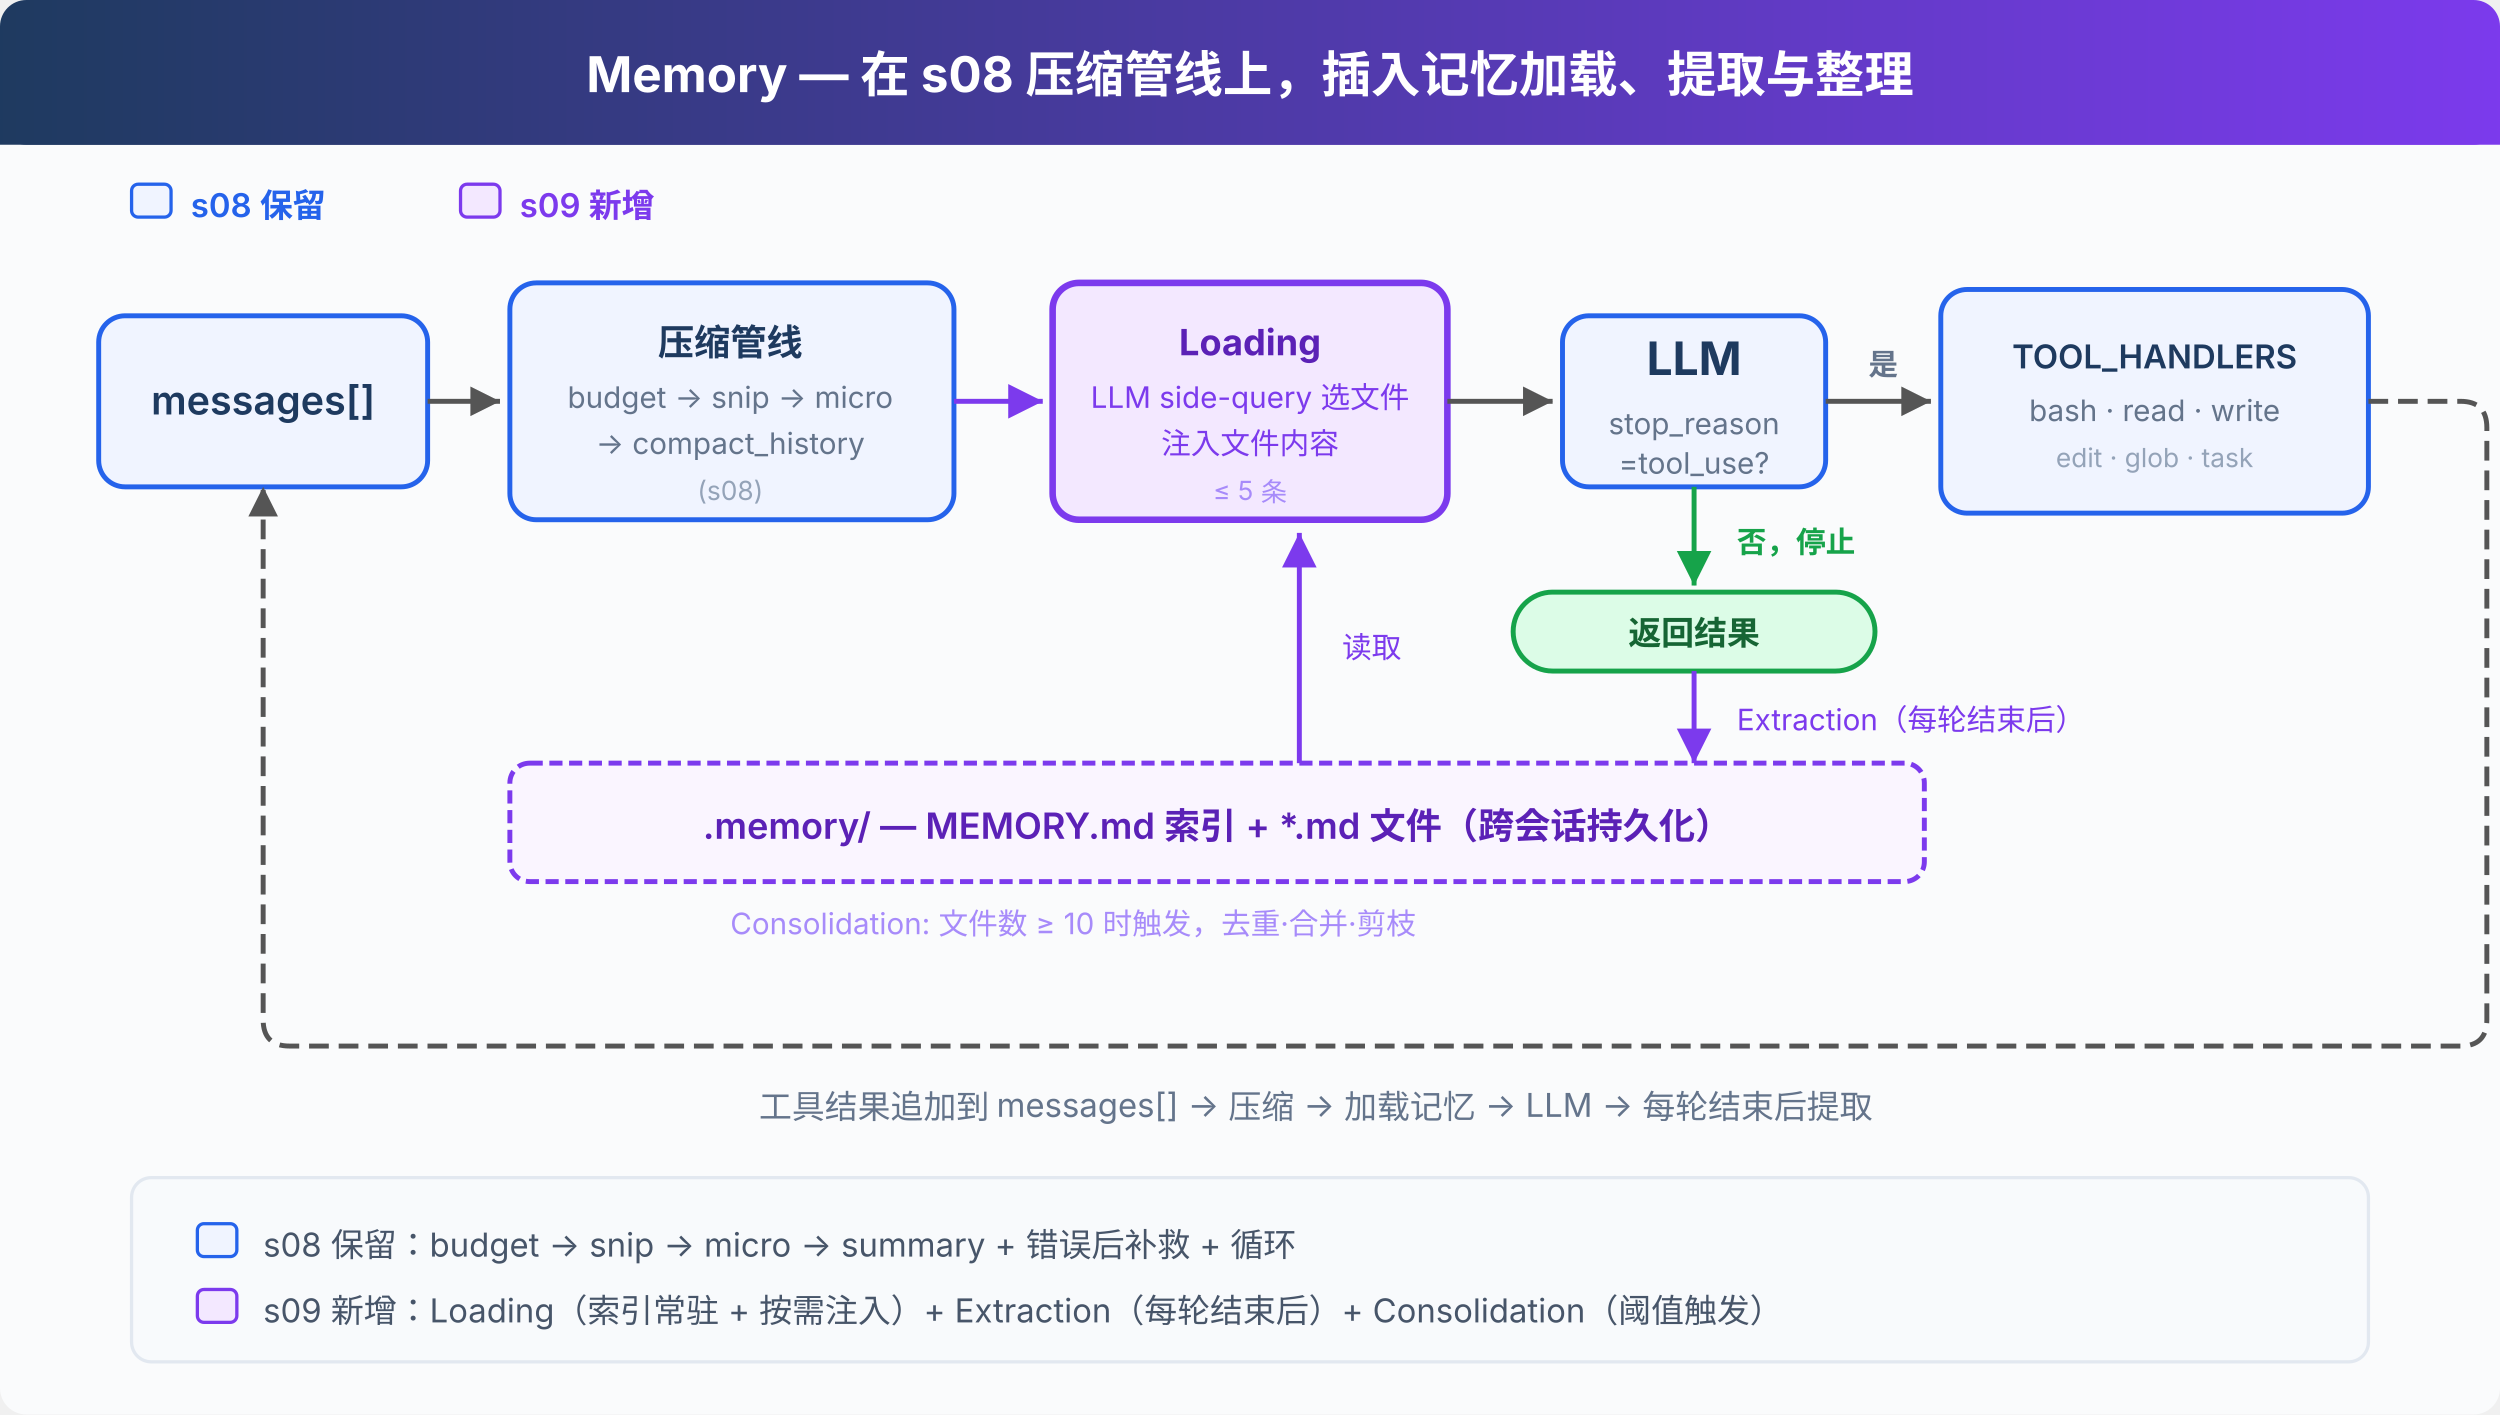
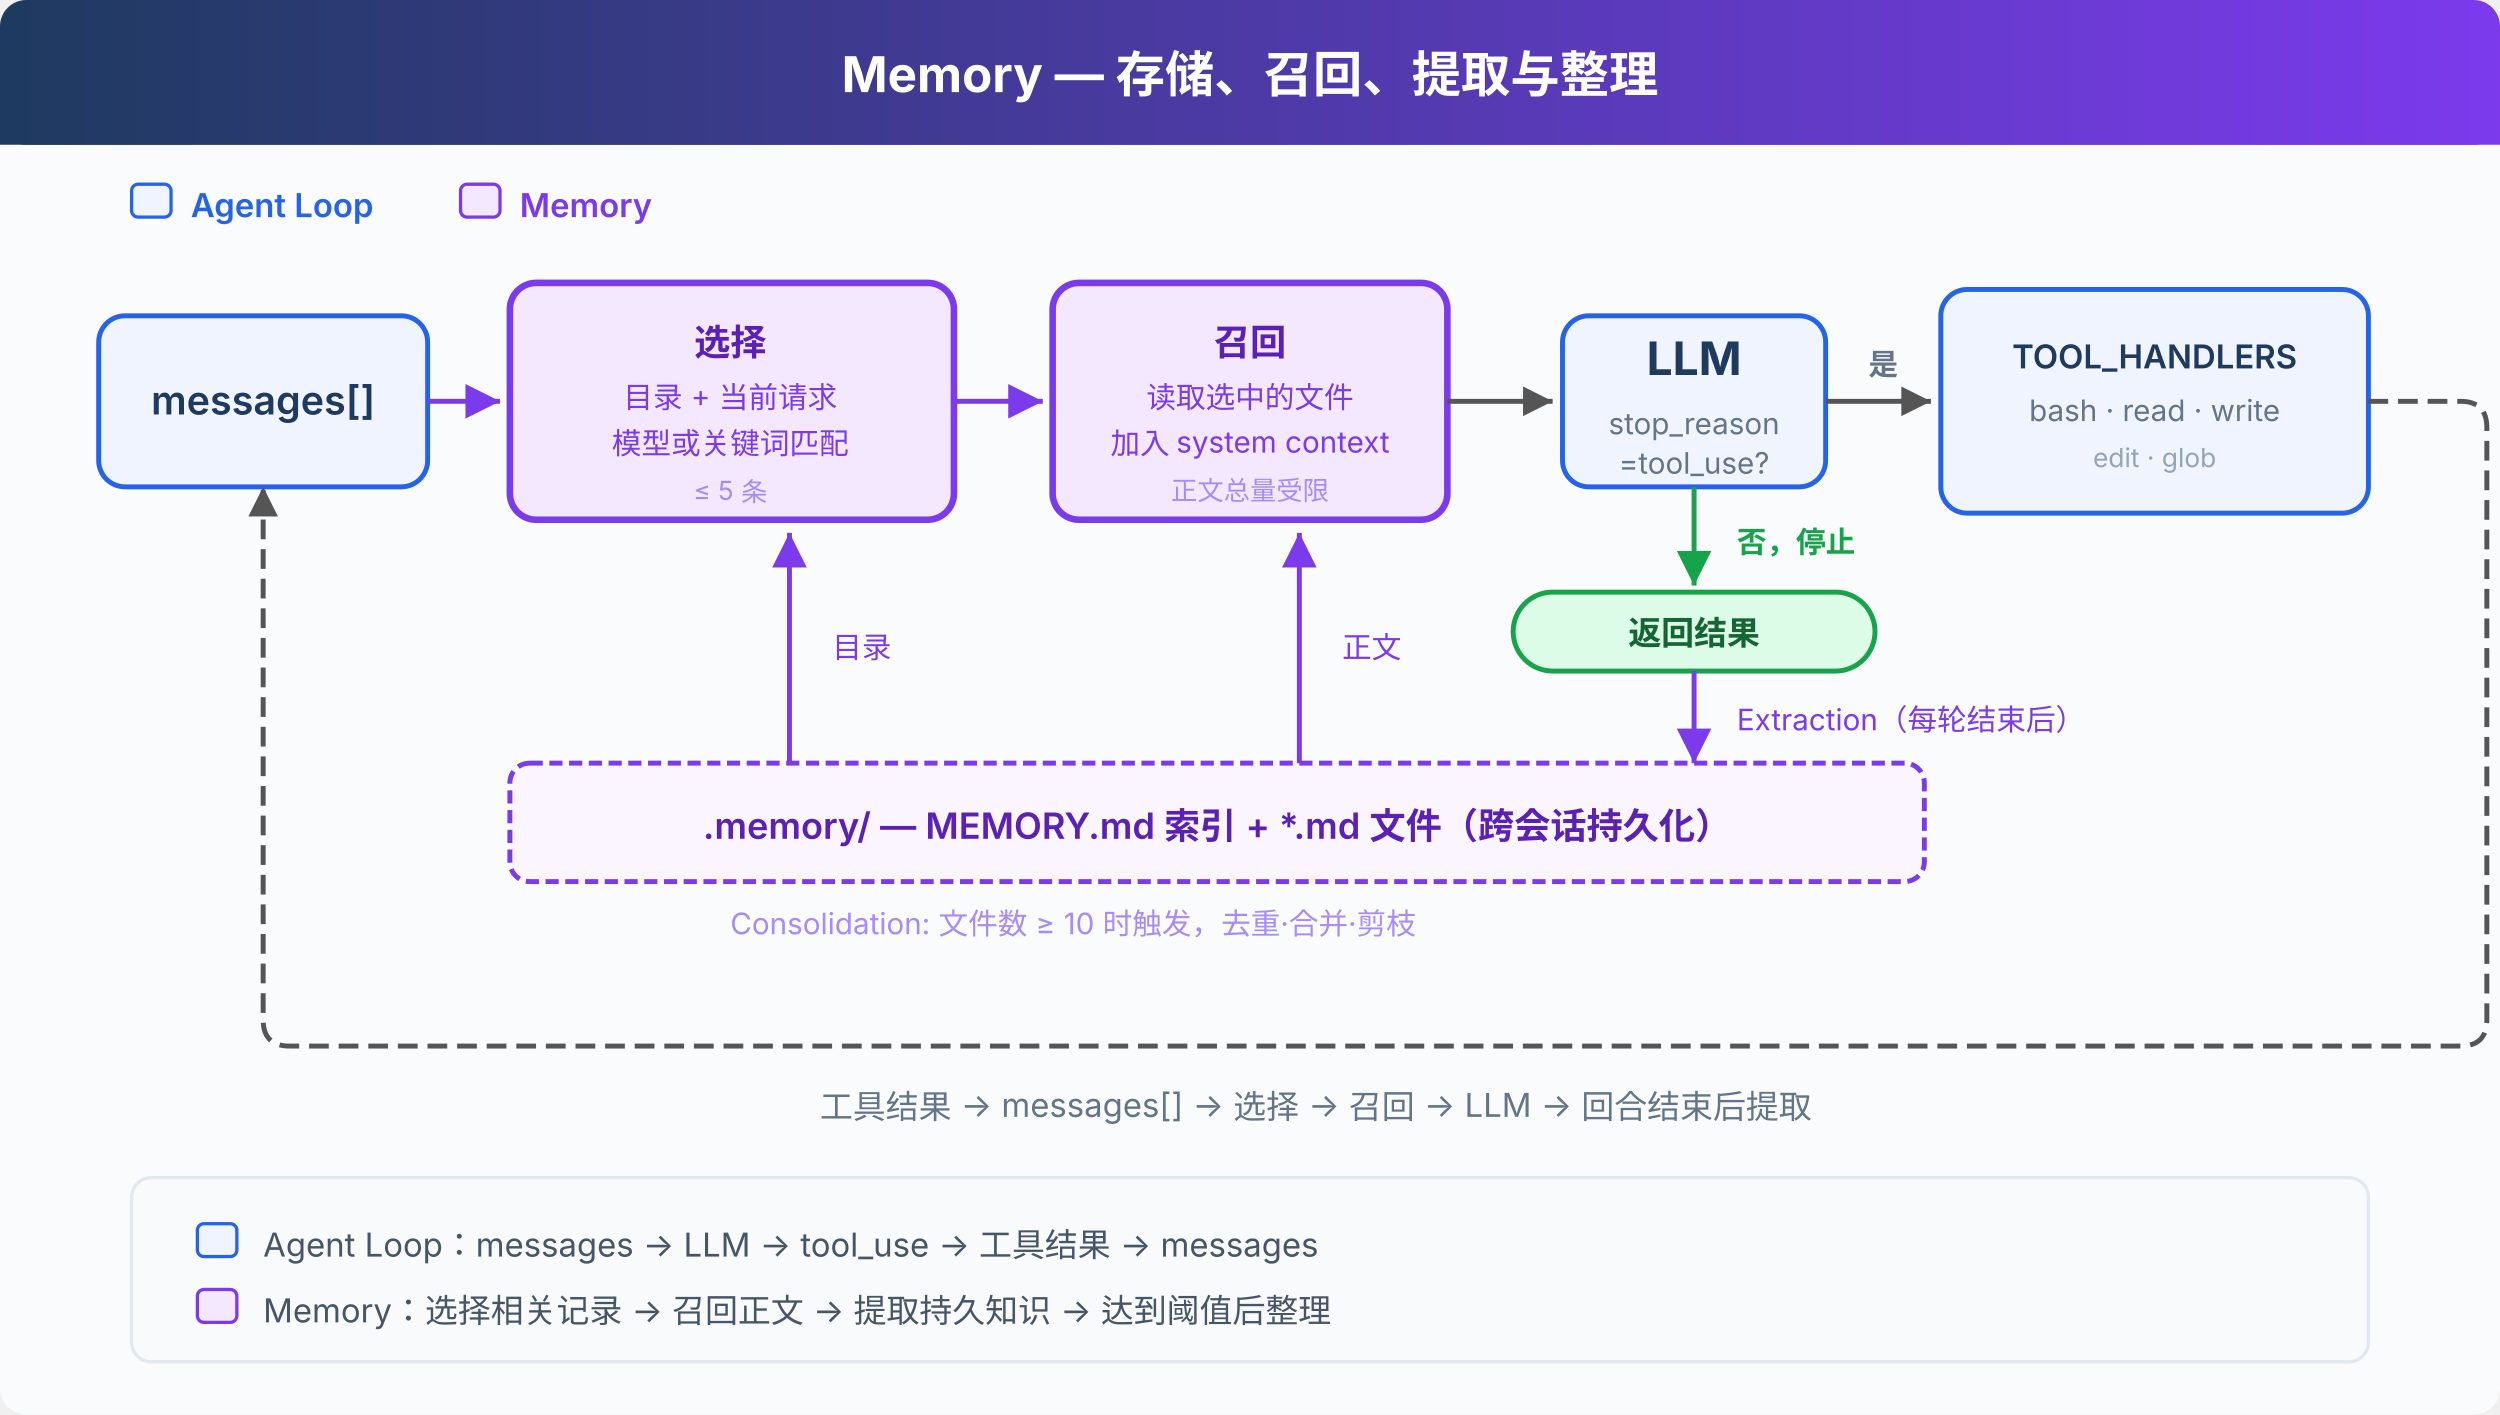
<svg xmlns="http://www.w3.org/2000/svg" viewBox="0 0 760 430" font-family="system-ui, -apple-system, sans-serif">
  <defs>
    <linearGradient id="header" x1="0" y1="0" x2="1" y2="0">
      <stop offset="0%" stop-color="#1e3a5f" />
      <stop offset="100%" stop-color="#7c3aed" />
    </linearGradient>
    <marker id="arrow" viewBox="0 0 10 10" refX="10" refY="5" markerWidth="6" markerHeight="6" orient="auto-start-reverse">
      <path d="M 0 0 L 10 5 L 0 10 z" fill="#555" />
    </marker>
    <marker id="arrow-purple" viewBox="0 0 10 10" refX="10" refY="5" markerWidth="7" markerHeight="7" orient="auto-start-reverse">
      <path d="M 0 0 L 10 5 L 0 10 z" fill="#7c3aed" />
    </marker>
    <marker id="arrow-green" viewBox="0 0 10 10" refX="10" refY="5" markerWidth="7" markerHeight="7" orient="auto-start-reverse">
      <path d="M 0 0 L 10 5 L 0 10 z" fill="#16a34a" />
    </marker>
  </defs>
  <rect width="760" height="430" fill="#fafbfc" rx="8" />
  <rect x="0" y="0" width="760" height="44" fill="url(#header)" rx="8" />
  <rect x="0" y="36" width="760" height="8" fill="url(#header)" />
-   <text x="380" y="28" fill="#fff" font-size="15" font-weight="700" text-anchor="middle">Memory — 在 s08 压缩管线上，插入记忆加载、提取与整理</text>
+   <text x="380" y="28" fill="#fff" font-size="15" font-weight="700" text-anchor="middle">Memory — 存储、召回、提取与整理</text>
  <rect x="40" y="56" width="12" height="10" rx="2" fill="#f0f4ff" stroke="#2563eb" stroke-width="1" />
-   <text x="58" y="66" fill="#2563eb" font-size="10" font-weight="600">s08 保留</text>
+   <text x="58" y="66" fill="#2563eb" font-size="10" font-weight="600">Agent Loop</text>
  <rect x="140" y="56" width="12" height="10" rx="2" fill="#f3e8ff" stroke="#7c3aed" stroke-width="1" />
-   <text x="158" y="66" fill="#7c3aed" font-size="10" font-weight="600">s09 新增</text>
+   <text x="158" y="66" fill="#7c3aed" font-size="10" font-weight="600">Memory</text>
  <rect x="30" y="96" width="100" height="52" rx="8" fill="#f0f4ff" stroke="#2563eb" stroke-width="1.5" />
  <text x="80" y="126" fill="#1e3a5f" font-size="12" font-weight="600" text-anchor="middle">messages[]</text>
-   <line x1="130" y1="122" x2="152" y2="122" stroke="#555" stroke-width="1.5" marker-end="url(#arrow)" />
-   <rect x="155" y="86" width="135" height="72" rx="8" fill="#f0f4ff" stroke="#2563eb" stroke-width="1.5" />
-   <text x="222" y="108" fill="#1e3a5f" font-size="11" font-weight="700" text-anchor="middle">压缩管线</text>
-   <text x="222" y="124" fill="#64748b" font-size="9" text-anchor="middle">budget → snip → micro</text>
-   <text x="222" y="138" fill="#64748b" font-size="9" text-anchor="middle">→ compact_history</text>
-   <text x="222" y="152" fill="#94a3b8" font-size="8" text-anchor="middle">(s08)</text>
+   <line x1="130" y1="122" x2="152" y2="122" stroke="#7c3aed" stroke-width="1.5" marker-end="url(#arrow-purple)" />
+   <rect x="155" y="86" width="135" height="72" rx="8" fill="#f3e8ff" stroke="#7c3aed" stroke-width="2" />
+   <text x="222" y="108" fill="#5b21b6" font-size="11" font-weight="700" text-anchor="middle">选择</text>
+   <text x="222" y="124" fill="#7c3aed" font-size="9" text-anchor="middle">目录 + 当前请求</text>
+   <text x="222" y="138" fill="#7c3aed" font-size="9" text-anchor="middle">模型或关键词匹配</text>
+   <text x="222" y="152" fill="#a78bfa" font-size="8" text-anchor="middle">≤ 5 条</text>
  <line x1="290" y1="122" x2="317" y2="122" stroke="#7c3aed" stroke-width="1.5" marker-end="url(#arrow-purple)" />
  <rect x="320" y="86" width="120" height="72" rx="8" fill="#f3e8ff" stroke="#7c3aed" stroke-width="2" />
-   <text x="380" y="108" fill="#5b21b6" font-size="11" font-weight="700" text-anchor="middle">Loading</text>
-   <text x="380" y="124" fill="#7c3aed" font-size="9" text-anchor="middle">LLM side-query 选文件</text>
-   <text x="380" y="138" fill="#7c3aed" font-size="9" text-anchor="middle">注入文件内容</text>
-   <text x="380" y="152" fill="#a78bfa" font-size="8" text-anchor="middle">≤ 5 条</text>
+   <text x="380" y="108" fill="#5b21b6" font-size="11" font-weight="700" text-anchor="middle">召回</text>
+   <text x="380" y="124" fill="#7c3aed" font-size="9" text-anchor="middle">读取选中的文件</text>
+   <text x="380" y="138" fill="#7c3aed" font-size="9" text-anchor="middle">加入 system context</text>
+   <text x="380" y="152" fill="#a78bfa" font-size="8" text-anchor="middle">正文总量受限</text>
  <line x1="440" y1="122" x2="472" y2="122" stroke="#555" stroke-width="1.5" marker-end="url(#arrow)" />
  <rect x="475" y="96" width="80" height="52" rx="8" fill="#f0f4ff" stroke="#2563eb" stroke-width="1.5" />
  <text x="515" y="114" fill="#1e3a5f" font-size="14" font-weight="700" text-anchor="middle">LLM</text>
  <text x="515" y="132" fill="#64748b" font-size="9" text-anchor="middle">stop_reason</text>
  <text x="515" y="144" fill="#64748b" font-size="9" text-anchor="middle">=tool_use?</text>
  <line x1="515" y1="148" x2="515" y2="178" stroke="#16a34a" stroke-width="1.5" marker-end="url(#arrow-green)" />
  <text x="528" y="168" fill="#16a34a" font-size="9" font-weight="600">否，停止</text>
  <rect x="460" y="180" width="110" height="24" rx="12" fill="#dcfce7" stroke="#16a34a" stroke-width="1.5" />
  <text x="515" y="196" fill="#166534" font-size="10" font-weight="600" text-anchor="middle">返回结果</text>
  <line x1="555" y1="122" x2="587" y2="122" stroke="#555" stroke-width="1.5" marker-end="url(#arrow)" />
  <text x="568" y="114" fill="#64748b" font-size="9" font-weight="600">是</text>
  <rect x="590" y="88" width="130" height="68" rx="8" fill="#f0f4ff" stroke="#2563eb" stroke-width="1.5" />
  <text x="655" y="112" fill="#1e3a5f" font-size="10" font-weight="600" text-anchor="middle">TOOL_HANDLERS</text>
  <text x="655" y="128" fill="#64748b" font-size="9" text-anchor="middle">bash · read · write</text>
-   <text x="655" y="142" fill="#94a3b8" font-size="8" text-anchor="middle">edit · glob · task</text>
+   <text x="655" y="142" fill="#94a3b8" font-size="8" text-anchor="middle">edit · glob</text>
  <rect x="155" y="232" width="430" height="36" rx="6" fill="#faf5ff" stroke="#7c3aed" stroke-width="1.5" stroke-dasharray="4,2" />
  <text x="370" y="255" fill="#5b21b6" font-size="11" font-weight="600" text-anchor="middle">.memory/ — MEMORY.md 索引 + *.md 文件（跨会话持久化）</text>
+   <path d="M 240 232 L 240 162" fill="none" stroke="#7c3aed" stroke-width="1.5" marker-end="url(#arrow-purple)" />
+   <text x="253" y="200" fill="#7c3aed" font-size="9">目录</text>
  <path d="M 395 232 L 395 162" fill="none" stroke="#7c3aed" stroke-width="1.5" marker-end="url(#arrow-purple)" />
-   <text x="408" y="200" fill="#7c3aed" font-size="9">读取</text>
+   <text x="408" y="200" fill="#7c3aed" font-size="9">正文</text>
  <path d="M 515 204 L 515 232" fill="none" stroke="#7c3aed" stroke-width="1.5" marker-end="url(#arrow-purple)" />
  <text x="528" y="222" fill="#7c3aed" font-size="9">Extraction（每轮结束后）</text>
  <text x="222" y="284" fill="#a78bfa" font-size="9">Consolidation: 文件数 ≥ 10 时触发，去重·合并·剪枝</text>
  <path d="M 720 122 L 748 122 Q 756 122 756 130 L 756 310 Q 756 318 748 318 L 88 318 Q 80 318 80 310 L 80 148" fill="none" stroke="#555" stroke-width="1.5" marker-end="url(#arrow)" stroke-dasharray="6,3" />
-   <text x="400" y="340" fill="#64748b" font-size="10" text-anchor="middle">工具结果追加到 messages[] → 压缩 → 加载记忆 → LLM → 每轮结束后提取</text>
+   <text x="400" y="340" fill="#64748b" font-size="10" text-anchor="middle">工具结果 → messages[] → 选择 → 召回 → LLM → 回合结束后提取</text>
  <rect x="40" y="358" width="680" height="56" rx="6" fill="#f8fafc" stroke="#e2e8f0" stroke-width="1" />
  <rect x="60" y="372" width="12" height="10" rx="2" fill="#f0f4ff" stroke="#2563eb" stroke-width="1" />
-   <text x="80" y="382" fill="#475569" font-size="10">s08 保留：budget → snip → micro → summary + 错误后补救 + 循环</text>
+   <text x="80" y="382" fill="#475569" font-size="10">Agent Loop：messages → LLM → tool_use → 工具结果 → messages</text>
  <rect x="60" y="392" width="12" height="10" rx="2" fill="#f3e8ff" stroke="#7c3aed" stroke-width="1" />
-   <text x="80" y="402" fill="#475569" font-size="10">s09 新增：Loading（索引常驻 + 按需注入）+ Extraction（每轮结束后）+ Consolidation（阈值触发）</text>
+   <text x="80" y="402" fill="#475569" font-size="10">Memory：选择相关记录 → 召回正文 → 提取持久知识 → 达到阈值后整理</text>
</svg>
